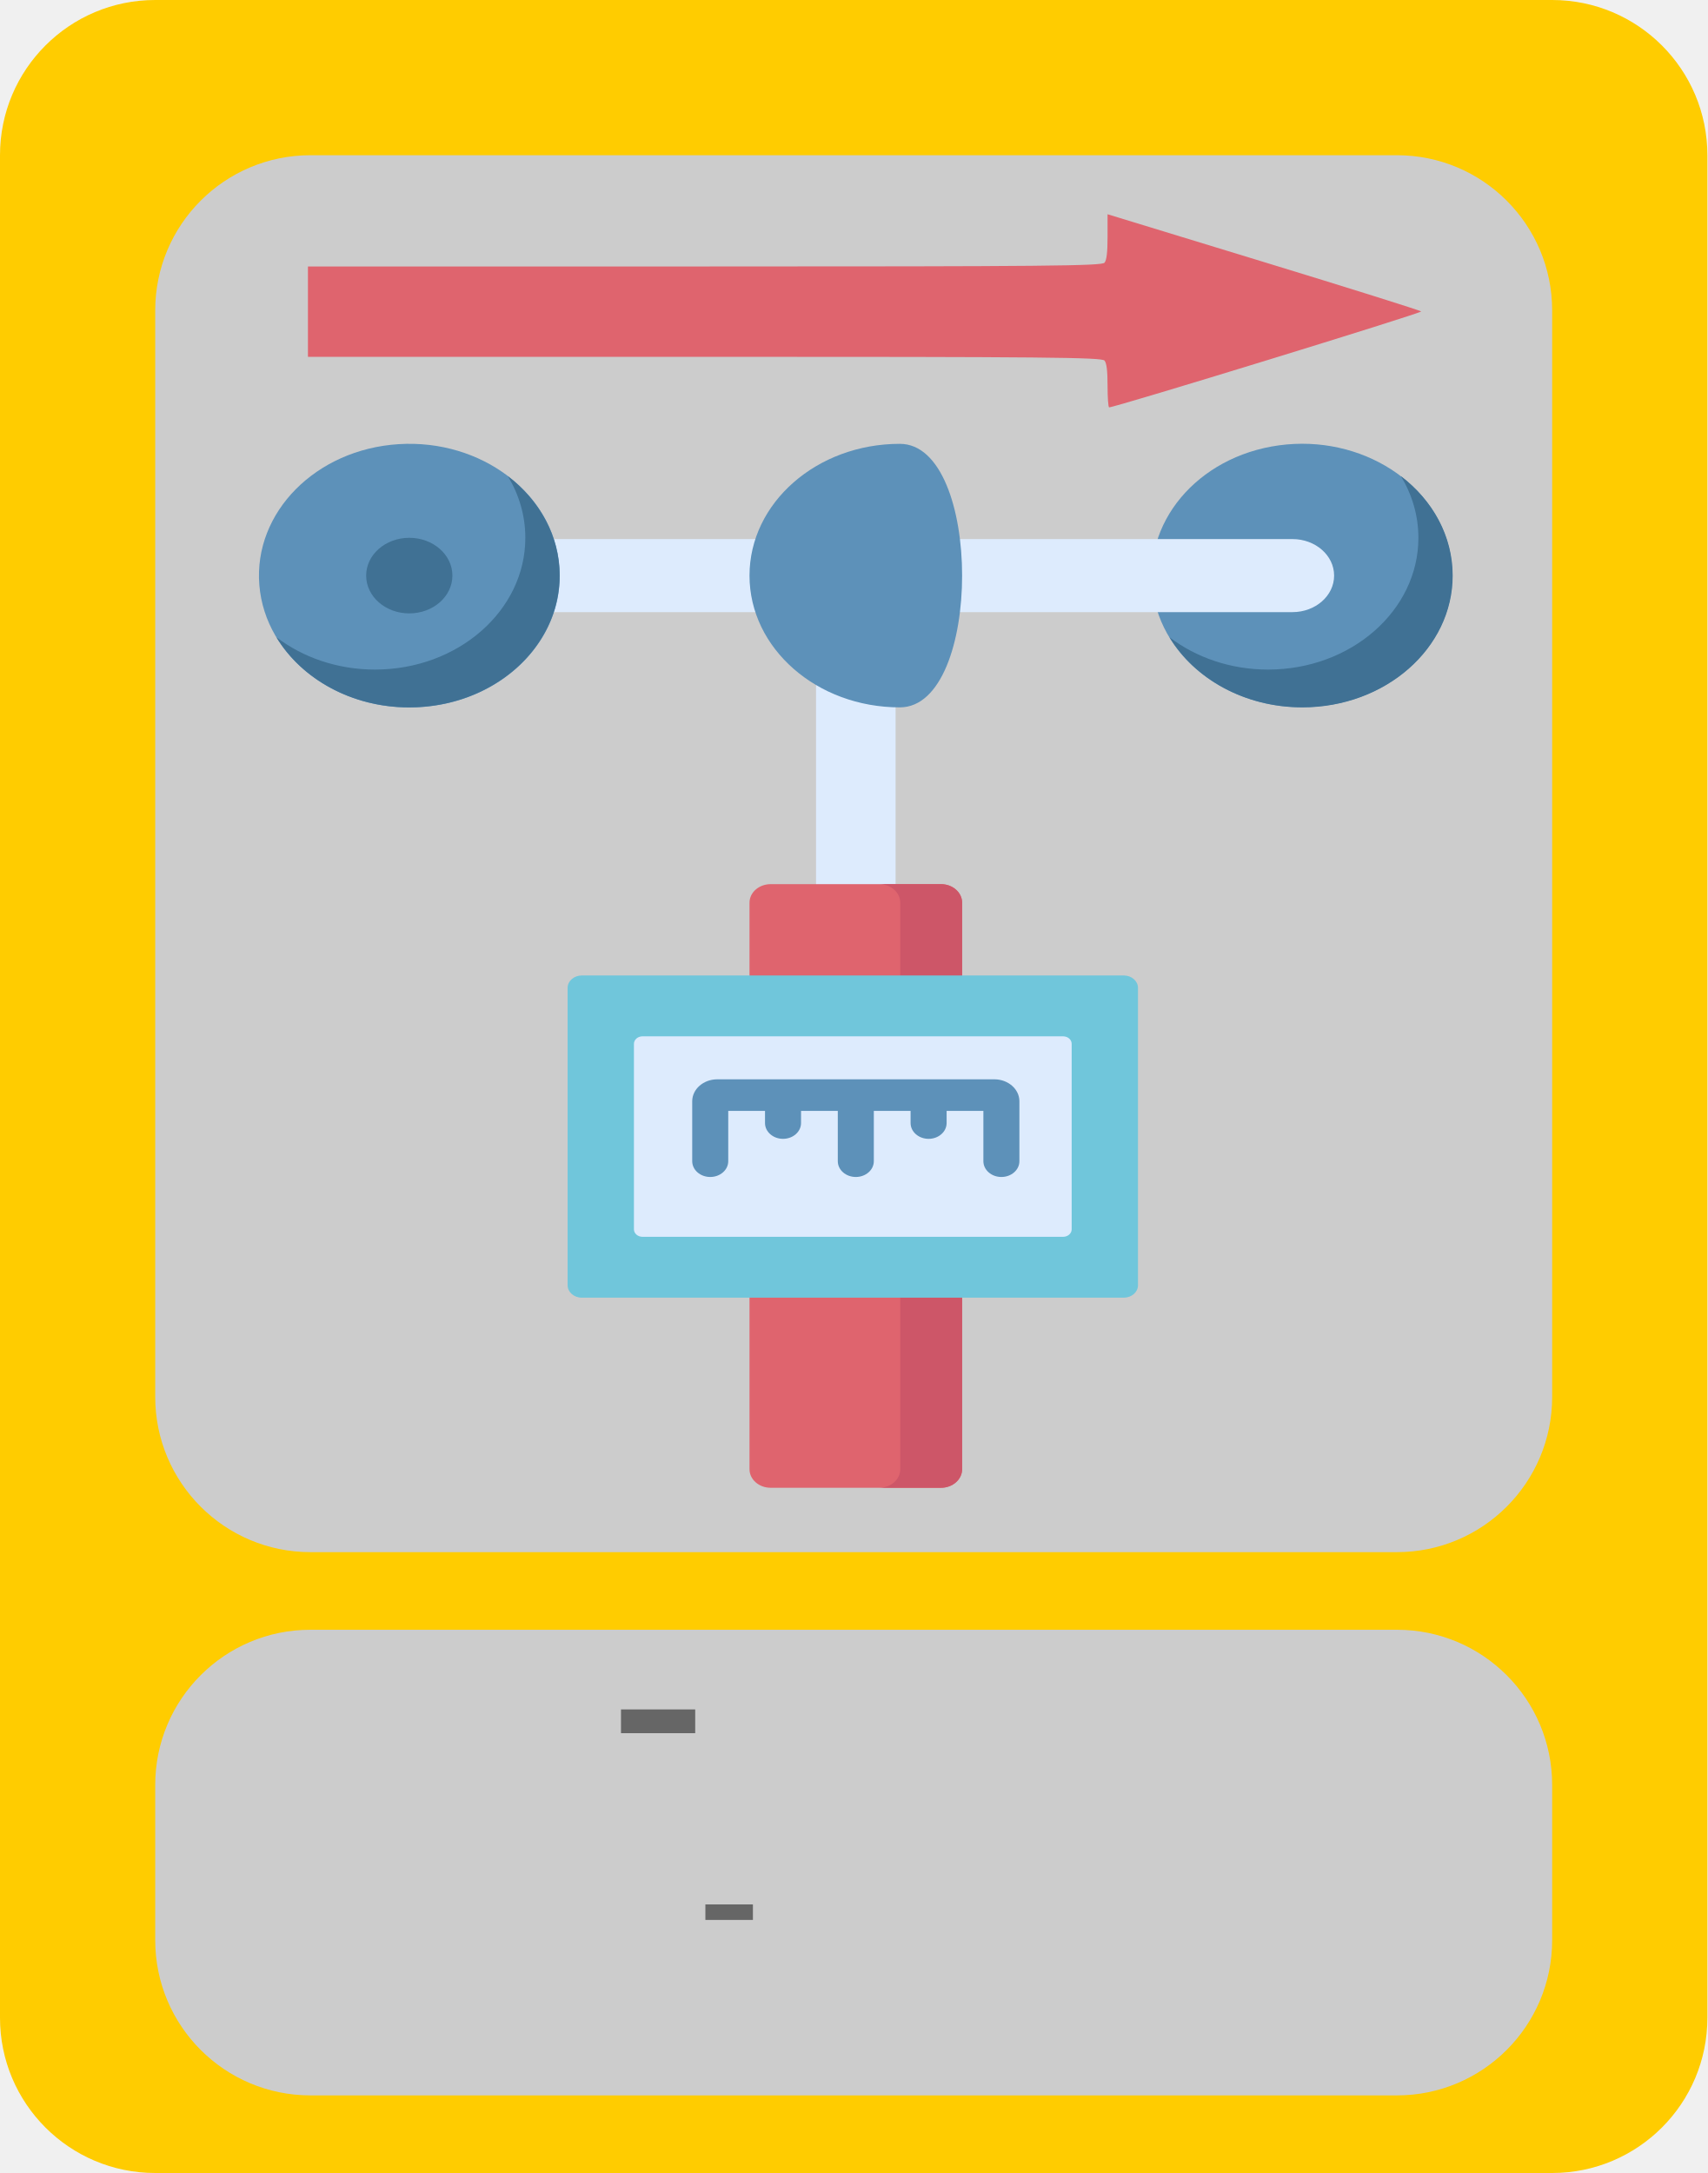
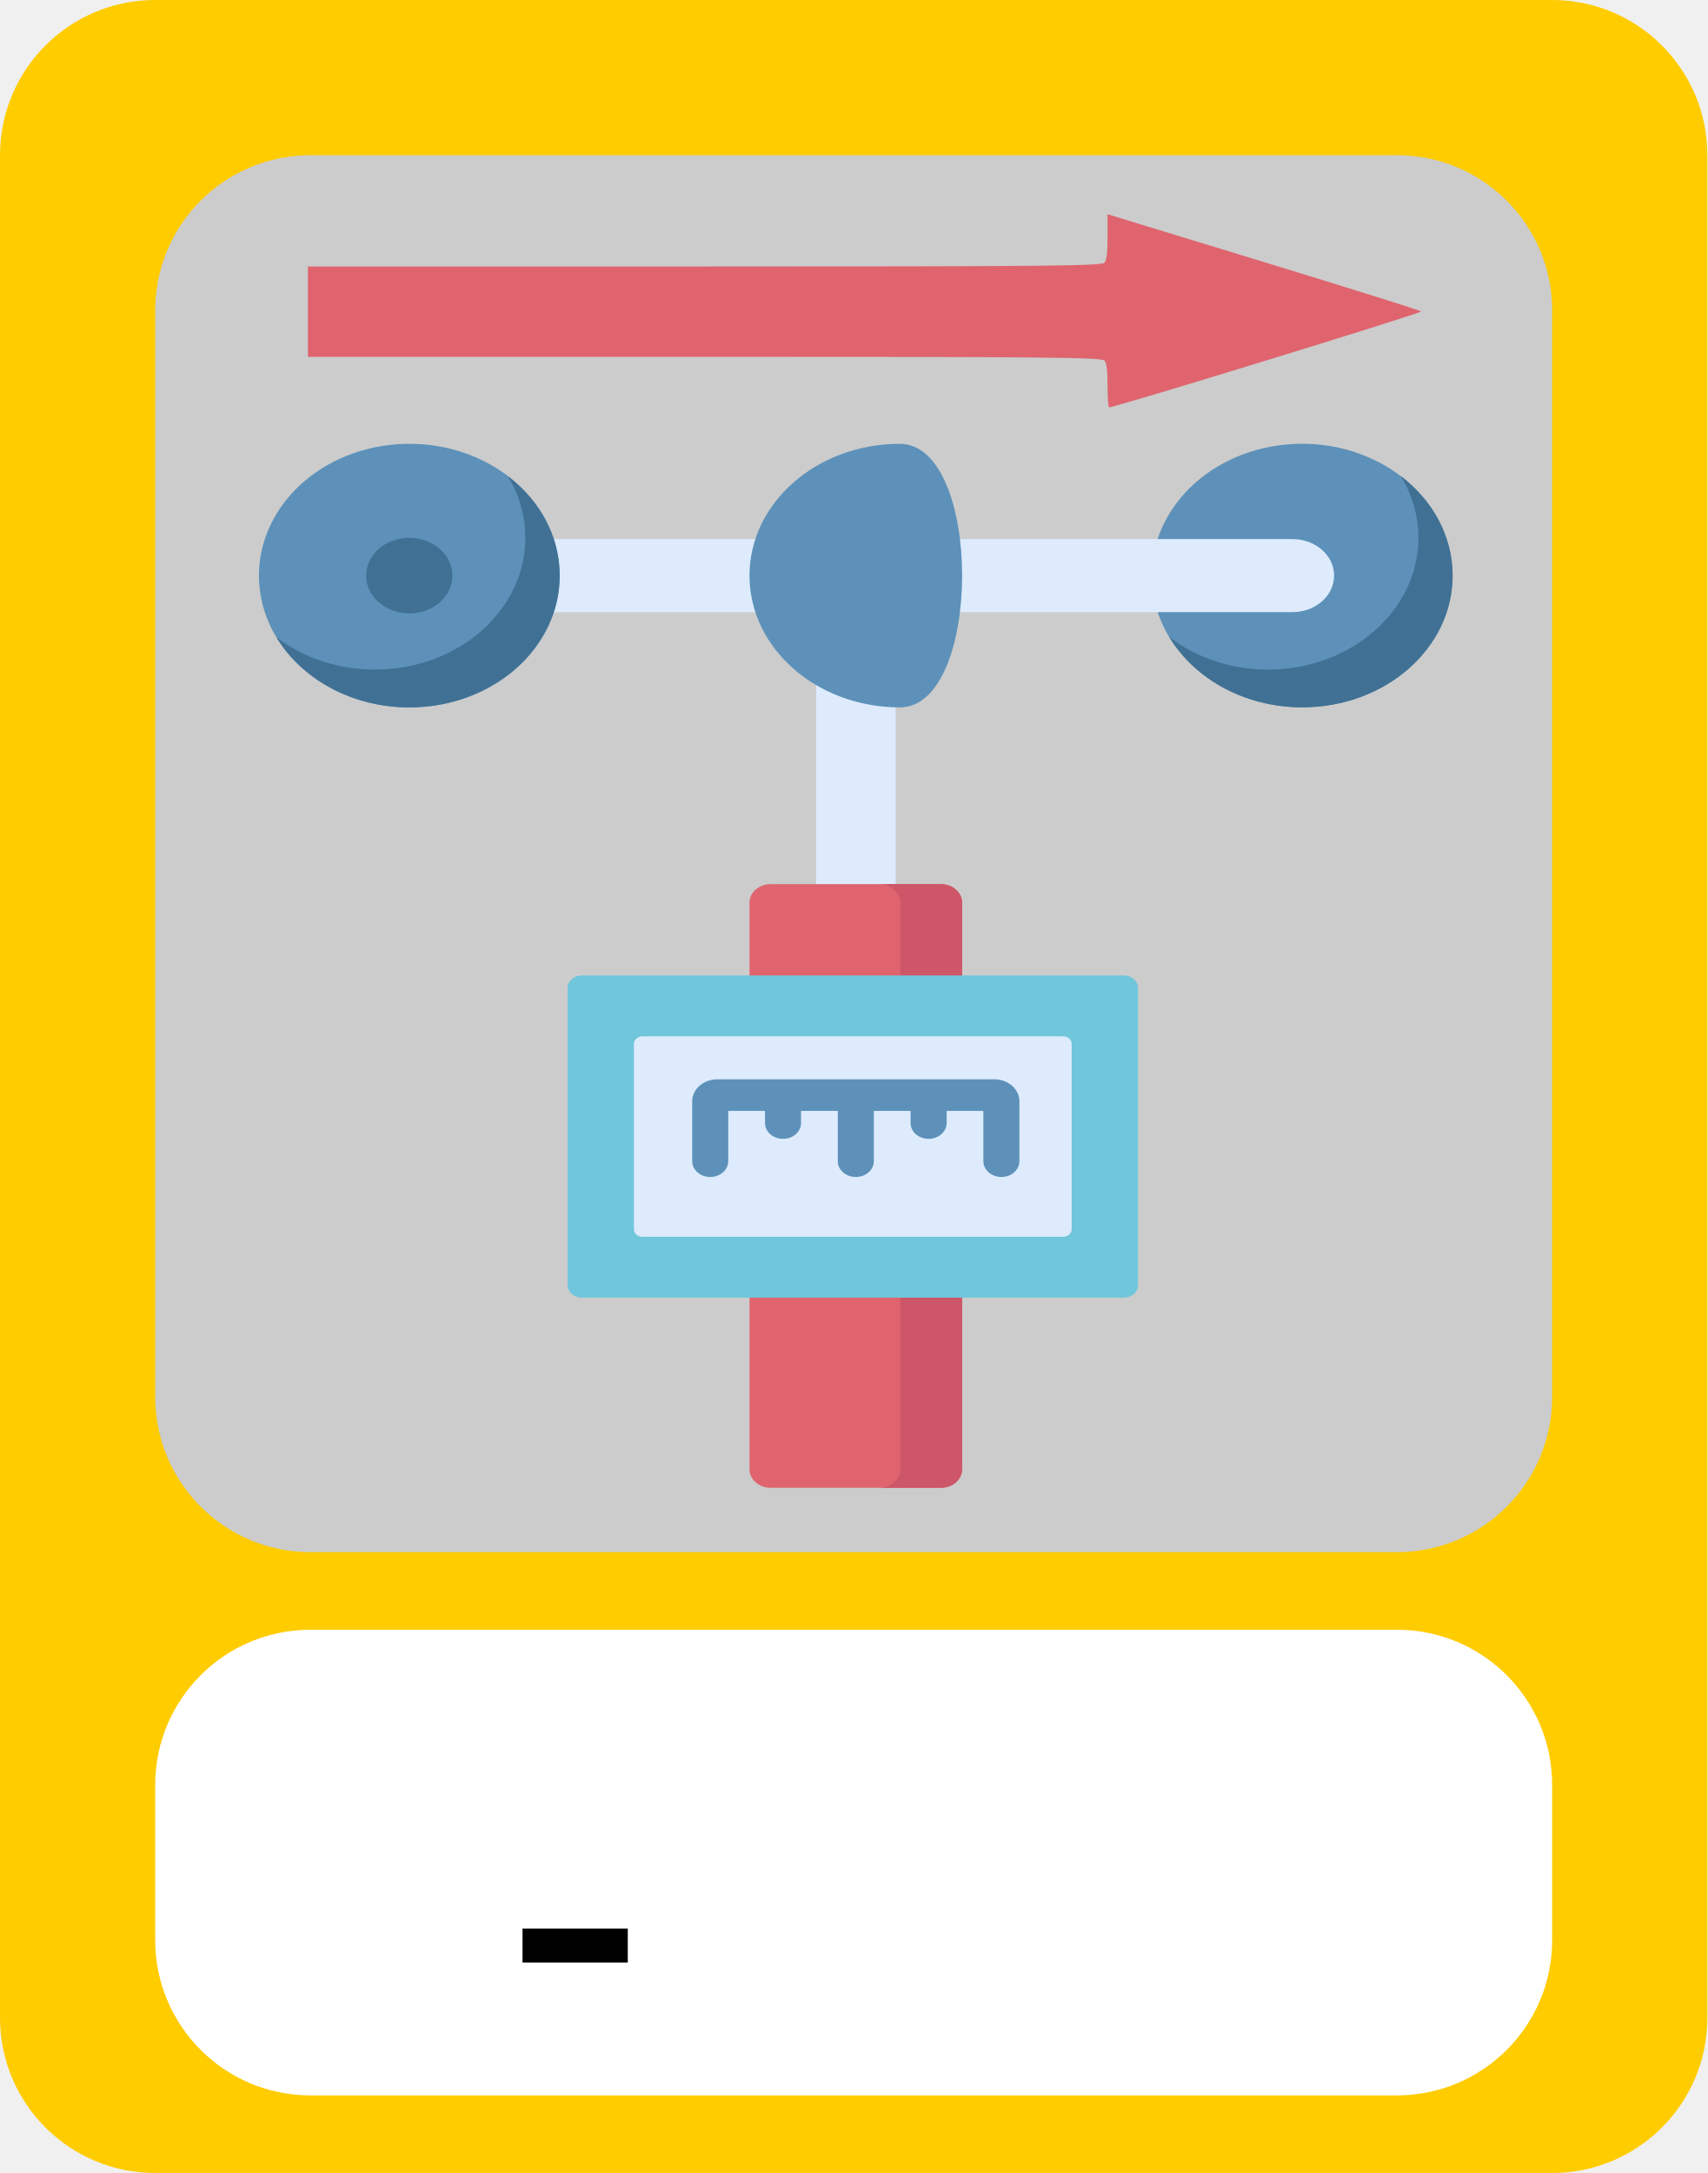
<svg xmlns="http://www.w3.org/2000/svg" enable-background="new 0 0 512 512" width="55mm" height="70mm" viewBox="0 0 55 70" version="1.1" id="svg2">
  <defs id="defs1087">
    <linearGradient id="linearGradient839">
      <stop style="stop-color:#008400;stop-opacity:1;" offset="0" id="stop837" />
    </linearGradient>
    <linearGradient id="linearGradient2815">
      <stop style="stop-color:#000000;stop-opacity:1;" offset="0" id="stop2813" />
    </linearGradient>
    <marker style="overflow:visible" id="Arrow1Lstart" refX="0" refY="0" orient="auto">
      <path style="fill-rule:evenodd;stroke:#000000;stroke-width:1pt" d="M 0,0 5,-5 -12.5,0 5,5 Z" id="path1111" />
    </marker>
  </defs>
  <g id="main">
    <rect style="fill:#ffcc00;fill-opacity:1;stroke:none;stroke-width:1.391;stroke-linejoin:round;stroke-miterlimit:4;stroke-dasharray:none;stroke-opacity:1" id="state" width="55" height="70" x="0" y="0" ry="5" />
    <rect style="fill:#cccccc;stroke:none;stroke-width:1.265;stroke-linejoin:round;stroke-miterlimit:4;stroke-dasharray:none;stroke-opacity:1" id="rect1658" width="45" height="45" x="5" y="5" ry="5" />
    <g id="g39" transform="matrix(0.07510535,0,0,0.06582941,8.341399,14.25962)">
      <path d="m 238.938,67.878 h 34.124 V 235.92 h -34.124 z" fill="#ddebfd" id="path13" />
      <path d="m 210.406,225.113 v 277.239 c 0,5.011 4.062,9.074 9.074,9.074 h 73.041 c 5.011,0 9.074,-4.063 9.074,-9.074 V 225.113 c 0,-5.011 -4.062,-9.074 -9.074,-9.074 H 219.48 c -5.012,0 -9.074,4.063 -9.074,9.074 z" fill="#df646e" id="path15" />
      <path d="m 292.52,216.039 h -26.536 c 5.011,0 9.074,4.063 9.074,9.074 v 277.239 c 0,5.012 -4.063,9.074 -9.074,9.074 h 26.536 c 5.011,0 9.074,-4.062 9.074,-9.074 V 225.113 c 0,-5.011 -4.062,-9.074 -9.074,-9.074 z" fill="#cd5668" id="path17" />
      <path d="M 132.39,412.311 V 266.816 c 0,-3.362 2.725,-6.087 6.087,-6.087 h 232.465 c 3.362,0 6.087,2.725 6.087,6.087 v 145.495 c 0,3.362 -2.725,6.087 -6.087,6.087 H 138.477 c -3.362,0 -6.087,-2.726 -6.087,-6.087 z" fill="#70c6db" id="path19" />
      <path d="M 344.915,290.513 H 164.504 c -2.028,0 -3.671,1.644 -3.671,3.671 v 90.759 c 0,2.028 1.644,3.671 3.671,3.671 h 180.411 c 2.028,0 3.671,-1.644 3.671,-3.671 v -90.759 c 10e-4,-2.028 -1.643,-3.671 -3.671,-3.671 z" fill="#ddebfd" id="path21" />
      <circle cx="447.52" cy="65.055" fill="#5d91b9" transform="matrix(0.988,-0.153,0.153,0.988,-4.685,69.205)" id="ellipse23" r="64.48" />
      <path d="m 489.811,16.404 c 4.772,9 7.485,19.259 7.485,30.155 0,35.611 -28.869,64.48 -64.48,64.48 -16.187,0 -30.968,-5.978 -42.291,-15.829 10.823,20.413 32.28,34.325 56.995,34.325 35.611,0 64.48,-28.868 64.48,-64.48 0,-19.425 -8.601,-36.83 -22.189,-48.651 z" fill="#407194" id="path25" />
      <path d="m 50.854,65.055 c 0,9.873 8.003,17.876 17.876,17.876 h 374.54 c 9.873,0 17.876,-8.003 17.876,-17.876 0,-9.873 -8.003,-17.876 -17.876,-17.876 H 68.73 c -9.873,0 -17.876,8.003 -17.876,17.876 z" fill="#ddebfd" id="path27" />
      <circle cx="64.48" cy="65.055" fill="#5d91b9" transform="matrix(0.998,-0.071,0.071,0.998,-4.449,4.735)" id="ellipse29" r="64.48" />
      <circle cx="64.48" cy="65.055" fill="#407194" r="18.496" id="circle31" />
      <path d="m 274.886,129.535 c -35.611,0 -64.48,-28.869 -64.48,-64.48 0,-35.611 28.869,-64.48 64.48,-64.48 35.611,0 35.611,128.96 0,128.96 z" fill="#5d91b9" id="path33" />
      <path d="M 315.426,311.547 H 196.574 c -5.923,0 -10.741,4.819 -10.741,10.741 v 29.325 c 0,4.268 3.459,7.726 7.726,7.726 4.267,0 7.726,-3.459 7.726,-7.726 V 327 h 15.769 v 5.948 c 0,4.268 3.459,7.726 7.726,7.726 4.267,0 7.726,-3.459 7.726,-7.726 V 327 h 15.767 v 24.614 c 0,4.268 3.459,7.726 7.726,7.726 4.267,0 7.726,-3.459 7.726,-7.726 V 327 h 15.769 v 5.948 c 0,4.268 3.459,7.726 7.726,7.726 4.267,0 7.726,-3.459 7.726,-7.726 V 327 h 15.767 v 24.614 c 0,4.268 3.459,7.726 7.726,7.726 4.267,0 7.726,-3.459 7.726,-7.726 v -29.325 c 0.003,-5.923 -4.816,-10.742 -10.739,-10.742 z" fill="#5d91b9" id="path35" />
      <path d="m 106.771,16.404 c 4.772,9 7.485,19.259 7.485,30.155 0,35.611 -28.869,64.48 -64.48,64.48 -16.187,0 -30.968,-5.978 -42.291,-15.829 10.823,20.413 32.28,34.325 56.995,34.325 35.611,0 64.48,-28.868 64.48,-64.48 0,-19.425 -8.601,-36.83 -22.189,-48.651 z" fill="#407194" id="path37" />
      <path style="fill:#df646e;stroke-width:5.788;stroke-linecap:round;stroke-miterlimit:9.2" d="m 363.975,-27.803 c 0,-7.362 -0.387,-11.049 -1.296,-12.352 -1.114,-1.597 -25.197,-1.857 -171.48,-1.857 H 21.014 v -22.103 -22.103 H 191.198 c 146.283,0 170.366,-0.261 171.48,-1.857 0.917,-1.315 1.296,-5.047 1.296,-12.776 v -10.919 l 66.914,23.334 c 36.802,12.834 67.222,23.735 67.599,24.225 0.556,0.723 -131.532,47.048 -133.832,46.937 -0.374,-0.019 -0.68,-4.756 -0.68,-10.527 z" id="arrow" />
    </g>
-     <rect style="fill:#cccccc;stroke-width:0.196;stroke-linecap:square;stroke-linejoin:round" id="rectValue" width="45" height="15" x="5" y="52.5" ry="5" />
-     <text xml:space="preserve" style="font-style:normal;font-variant:normal;font-weight:normal;font-stretch:normal;font-size:9.878px;line-height:1.25;font-family:Verdana;-inkscape-font-specification:'Verdana, Normal';font-variant-ligatures:normal;font-variant-caps:normal;font-variant-numeric:normal;font-variant-east-asian:normal;text-anchor:middle;fill:#666666;fill-opacity:1;stroke:none;stroke-width:0.866" x="27.624" y="60.6" id="textValue" text-anchor="middle">
-       <tspan id="tspan318" x="27.624" y="58.1">-</tspan>
-     </text>
-     <text xml:space="preserve" style="font-style:normal;font-variant:normal;font-weight:normal;font-stretch:normal;font-size:6.35px;line-height:1.25;font-family:Verdana;-inkscape-font-specification:'Verdana, Normal';font-variant-ligatures:normal;font-variant-caps:normal;font-variant-numeric:normal;font-variant-east-asian:normal;text-anchor:middle;fill:#666666;fill-opacity:1;stroke:none;stroke-width:0.866" x="27.624" y="65.8" id="textUnit" text-anchor="middle">
-       <tspan id="tspan71" x="27.624" y="63.3">-</tspan>
+     <rect style="fill:#ffffff;stroke-width:0.196;stroke-linecap:square;stroke-linejoin:round;fill-opacity:1" id="rectValue" width="45" height="15" x="5" y="52.5" ry="5" />
+     <text xml:space="preserve" style="font-style:normal;font-variant:normal;font-weight:normal;font-stretch:normal;font-size:14px;line-height:1.25;font-family:Verdana;-inkscape-font-specification:Arial;font-variant-ligatures:normal;font-variant-caps:normal;font-variant-numeric:normal;text-anchor:middle;fill:#000000;fill-opacity:1;stroke:none;stroke-width:0.866;" x="27.624" y="66.421" id="textValue">
+       <tspan id="tspan318" x="27.624" y="66.421">-</tspan>
    </text>
  </g>
</svg>
